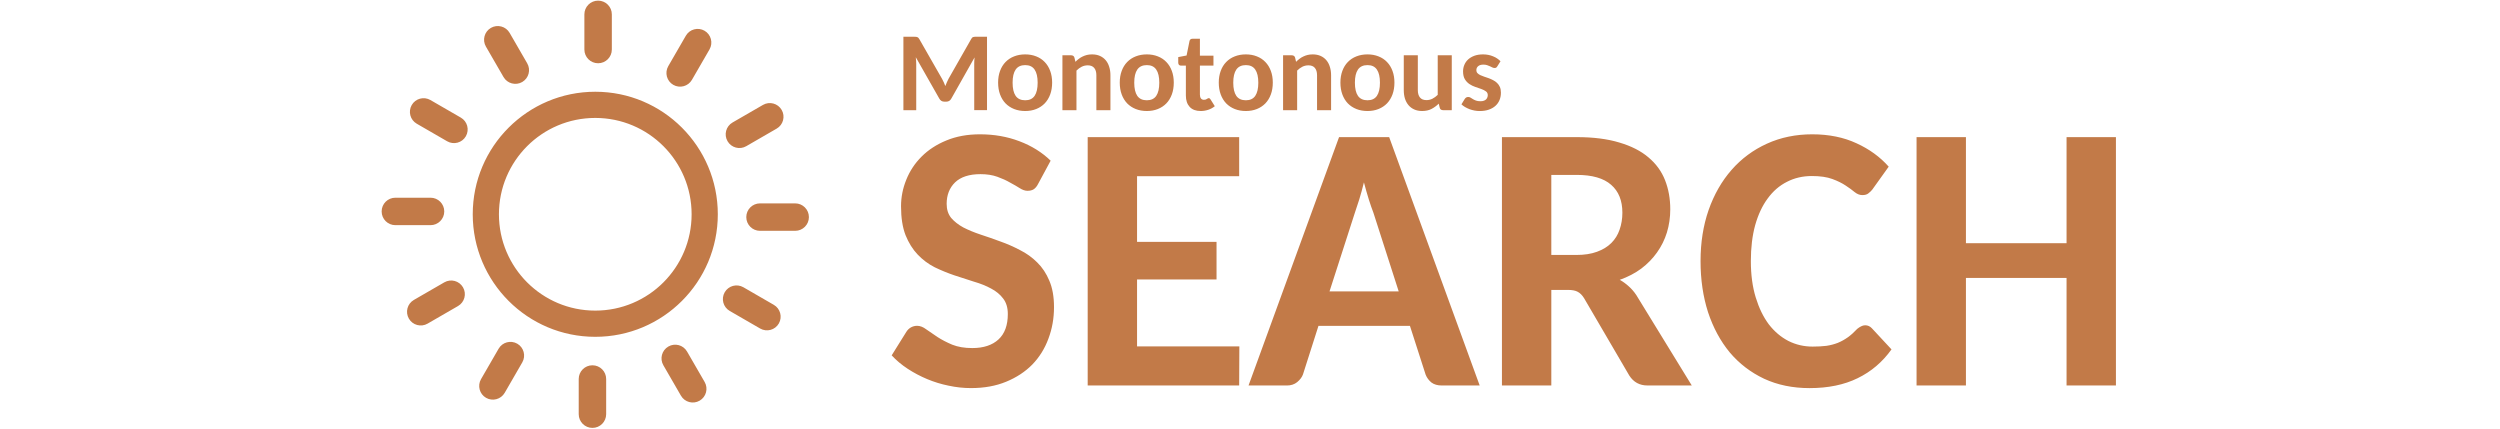
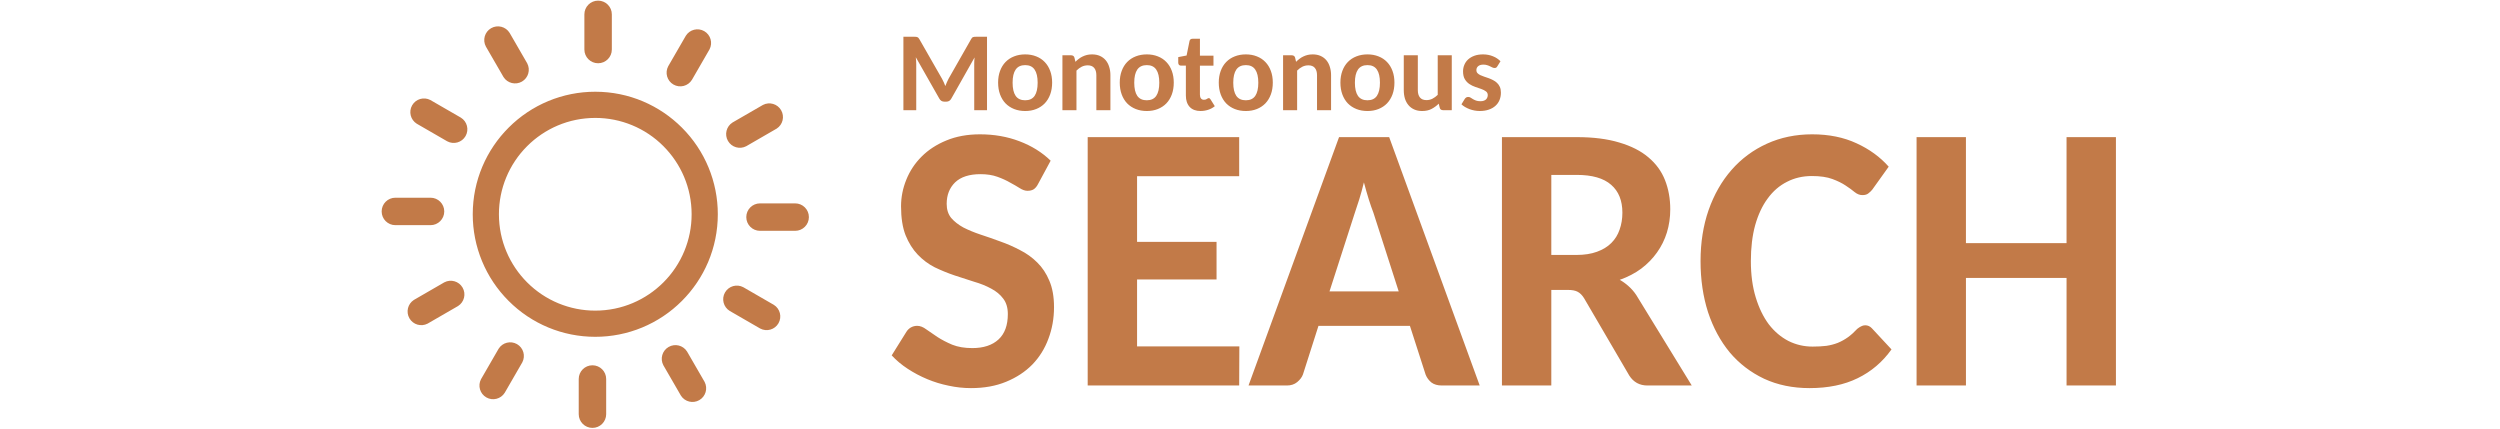
- <svg xmlns="http://www.w3.org/2000/svg" width="853.677" height="146.304" viewBox="0 0 225.869 38.71" version="1.1" id="svg1">
-   <defs id="defs1" />
-   <path d="M 43.901,4.21 C 43.558,3.619 43.761,2.862 44.351,2.519 44.941,2.177 45.699,2.378 46.042,2.969 l 1.589,2.75 c 0.343,0.59 0.14,1.348 -0.45,1.69 -0.59,0.343 -1.348,0.142 -1.69,-0.45 z m 9.88,4.079 c 3.058,0 5.824,1.238 7.828,3.243 2.002,2.004 3.243,4.772 3.243,7.828 0,3.058 -1.238,5.824 -3.243,7.828 -2.004,2.004 -4.77,3.243 -7.828,3.243 -3.058,0 -5.824,-1.238 -7.828,-3.243 -2.002,-2.004 -3.243,-4.77 -3.243,-7.828 0,-3.058 1.238,-5.824 3.243,-7.828 2.004,-2.002 4.772,-3.243 7.828,-3.243 z m 6.155,4.915 c -1.575,-1.575 -3.751,-2.549 -6.155,-2.549 -2.405,0 -4.581,0.975 -6.155,2.549 -1.575,1.575 -2.549,3.751 -2.549,6.155 0,2.405 0.975,4.581 2.549,6.155 1.575,1.575 3.751,2.549 6.155,2.549 2.405,0 4.581,-0.975 6.155,-2.549 1.575,-1.575 2.549,-3.751 2.549,-6.155 0,-2.405 -0.975,-4.581 -2.549,-6.155 z M 52.797,1.298 c 0,-0.685 0.555,-1.24 1.24,-1.24 0.685,0 1.24,0.555 1.24,1.24 v 3.177 c 0,0.685 -0.555,1.24 -1.24,1.24 -0.685,0 -1.24,-0.555 -1.24,-1.24 z m 9.166,1.932 c 0.339,-0.59 1.094,-0.795 1.686,-0.455 0.59,0.339 0.795,1.094 0.455,1.686 L 62.515,7.211 C 62.175,7.801 61.421,8.005 60.829,7.666 60.239,7.327 60.035,6.572 60.374,5.98 Z m 6.968,6.249 c 0.59,-0.343 1.348,-0.14 1.69,0.45 0.343,0.59 0.142,1.348 -0.45,1.69 l -2.75,1.589 c -0.59,0.343 -1.348,0.14 -1.69,-0.45 -0.343,-0.59 -0.142,-1.348 0.45,-1.69 z m 2.911,8.896 c 0.685,0 1.24,0.555 1.24,1.24 0,0.685 -0.555,1.24 -1.24,1.24 h -3.177 c -0.685,0 -1.24,-0.555 -1.24,-1.24 0,-0.685 0.555,-1.24 1.24,-1.24 z m -1.932,9.166 c 0.59,0.339 0.795,1.094 0.455,1.686 -0.339,0.59 -1.094,0.795 -1.686,0.455 l -2.75,-1.589 c -0.59,-0.339 -0.795,-1.094 -0.455,-1.686 0.339,-0.59 1.094,-0.795 1.686,-0.455 z m -6.249,6.968 c 0.343,0.59 0.14,1.348 -0.45,1.69 -0.59,0.343 -1.348,0.142 -1.69,-0.45 l -1.589,-2.75 c -0.343,-0.59 -0.14,-1.348 0.45,-1.69 0.59,-0.343 1.348,-0.142 1.69,0.45 z m -8.896,2.911 c 0,0.685 -0.555,1.24 -1.24,1.24 -0.685,0 -1.24,-0.555 -1.24,-1.24 V 34.243 c 0,-0.685 0.555,-1.24 1.24,-1.24 0.685,0 1.24,0.555 1.24,1.24 z m -9.166,-1.932 c -0.339,0.59 -1.094,0.795 -1.686,0.455 -0.59,-0.339 -0.795,-1.094 -0.455,-1.686 l 1.589,-2.75 c 0.339,-0.59 1.094,-0.795 1.686,-0.455 0.59,0.339 0.795,1.094 0.455,1.686 z m -6.968,-6.249 c -0.59,0.343 -1.348,0.14 -1.69,-0.45 -0.343,-0.59 -0.142,-1.348 0.45,-1.69 l 2.75,-1.589 c 0.59,-0.343 1.348,-0.14 1.69,0.45 0.343,0.59 0.142,1.348 -0.45,1.69 z m -2.911,-8.896 c -0.685,0 -1.24,-0.555 -1.24,-1.24 0,-0.685 0.555,-1.24 1.24,-1.24 h 3.177 c 0.685,0 1.24,0.555 1.24,1.24 0,0.685 -0.555,1.24 -1.24,1.24 z m 1.932,-9.166 C 37.062,10.838 36.858,10.083 37.197,9.492 37.536,8.901 38.291,8.697 38.883,9.036 l 2.75,1.589 c 0.59,0.339 0.795,1.094 0.455,1.686 -0.339,0.59 -1.094,0.795 -1.686,0.455 z" id="path1" style="fill:#c27a48;fill-opacity:1;stroke-width:0.161" />
-   <path d="m 85.112,7.122 q 0.17,0.315 0.295,0.654 0.07,-0.175 0.14,-0.34 0.07,-0.17 0.155,-0.325 l 2.043,-3.587 q 0.04,-0.075 0.08,-0.115 0.045,-0.045 0.095,-0.06 0.05,-0.02 0.115,-0.025 0.065,-0.005 0.15,-0.005 h 0.989 v 6.634 H 88.019 V 5.803 q 0,-0.135 0.005,-0.29 0.01,-0.16 0.025,-0.325 l -2.093,3.707 q -0.155,0.29 -0.455,0.29 h -0.185 q -0.305,0 -0.46,-0.29 L 82.739,5.169 q 0.02,0.17 0.03,0.335 0.01,0.16 0.01,0.3 v 4.151 h -1.159 v -6.634 h 0.994 q 0.085,0 0.145,0.005 0.065,0.005 0.115,0.025 0.055,0.02 0.095,0.06 0.045,0.04 0.085,0.115 l 2.058,3.597 z m 7.513,-2.208 q 0.544,0 0.994,0.18 0.45,0.175 0.769,0.51 0.32,0.33 0.495,0.804 0.175,0.47 0.175,1.054 0,0.594 -0.175,1.069 -0.175,0.475 -0.495,0.809 -0.32,0.33 -0.769,0.51 -0.45,0.18 -0.994,0.18 -0.549,0 -1.004,-0.18 -0.45,-0.18 -0.774,-0.51 -0.32,-0.335 -0.495,-0.809 -0.175,-0.475 -0.175,-1.069 0,-0.584 0.175,-1.054 0.175,-0.475 0.495,-0.804 0.325,-0.335 0.774,-0.51 0.455,-0.18 1.004,-0.18 z m 0,4.146 q 0.574,0 0.849,-0.4 0.275,-0.405 0.275,-1.189 0,-0.784 -0.275,-1.184 -0.275,-0.405 -0.849,-0.405 -0.584,0 -0.864,0.405 -0.275,0.4 -0.275,1.184 0,0.784 0.275,1.189 0.28,0.4 0.864,0.4 z m 3.362,0.894 V 4.994 h 0.779 q 0.12,0 0.2,0.055 0.085,0.055 0.11,0.17 l 0.085,0.365 q 0.15,-0.15 0.31,-0.27 0.16,-0.125 0.345,-0.21 0.185,-0.09 0.39,-0.14 0.21,-0.05 0.46,-0.05 0.405,0 0.714,0.14 0.31,0.14 0.52,0.39 0.21,0.25 0.315,0.599 0.11,0.345 0.11,0.754 V 9.954 H 99.054 V 6.797 q 0,-0.425 -0.195,-0.659 -0.195,-0.235 -0.584,-0.235 -0.29,0 -0.544,0.125 -0.25,0.125 -0.475,0.35 v 3.577 z m 7.628,-5.04 q 0.544,0 0.994,0.18 0.45,0.175 0.769,0.51 0.32,0.33 0.495,0.804 0.175,0.47 0.175,1.054 0,0.594 -0.175,1.069 -0.175,0.475 -0.495,0.809 -0.32,0.33 -0.769,0.51 -0.45,0.18 -0.994,0.18 -0.549,0 -1.004,-0.18 -0.45,-0.18 -0.774,-0.51 -0.32,-0.335 -0.495,-0.809 -0.175,-0.475 -0.175,-1.069 0,-0.584 0.175,-1.054 0.175,-0.475 0.495,-0.804 0.325,-0.335 0.774,-0.51 0.455,-0.18 1.004,-0.18 z m 0,4.146 q 0.574,0 0.849,-0.4 0.275,-0.405 0.275,-1.189 0,-0.784 -0.275,-1.184 -0.275,-0.405 -0.849,-0.405 -0.584,0 -0.864,0.405 -0.275,0.4 -0.275,1.184 0,0.784 0.275,1.189 0.28,0.4 0.864,0.4 z m 4.86,0.969 q -0.644,0 -0.989,-0.37 -0.345,-0.375 -0.345,-1.024 V 5.928 h -0.45 q -0.1,0 -0.17,-0.065 -0.07,-0.07 -0.07,-0.2 V 5.159 l 0.754,-0.145 0.265,-1.309 q 0.045,-0.205 0.28,-0.205 h 0.659 v 1.529 h 1.224 v 0.899 h -1.224 v 2.623 q 0,0.22 0.095,0.345 0.095,0.12 0.27,0.12 0.095,0 0.155,-0.02 0.065,-0.025 0.11,-0.055 0.045,-0.03 0.08,-0.05 0.04,-0.025 0.085,-0.025 0.055,0 0.09,0.03 0.035,0.025 0.075,0.085 l 0.385,0.614 q -0.26,0.215 -0.594,0.325 -0.33,0.11 -0.684,0.11 z m 4.086,-5.115 q 0.544,0 0.994,0.18 0.45,0.175 0.769,0.51 0.32,0.33 0.495,0.804 0.175,0.47 0.175,1.054 0,0.594 -0.175,1.069 -0.175,0.475 -0.495,0.809 -0.32,0.33 -0.769,0.51 -0.45,0.18 -0.994,0.18 -0.549,0 -1.004,-0.18 -0.45,-0.18 -0.774,-0.51 -0.32,-0.335 -0.495,-0.809 -0.175,-0.475 -0.175,-1.069 0,-0.584 0.175,-1.054 0.175,-0.475 0.495,-0.804 0.325,-0.335 0.774,-0.51 0.455,-0.18 1.004,-0.18 z m 0,4.146 q 0.574,0 0.849,-0.4 0.275,-0.405 0.275,-1.189 0,-0.784 -0.275,-1.184 -0.275,-0.405 -0.849,-0.405 -0.584,0 -0.864,0.405 -0.275,0.4 -0.275,1.184 0,0.784 0.275,1.189 0.28,0.4 0.864,0.4 z M 115.923,9.954 V 4.994 h 0.779 q 0.12,0 0.2,0.055 0.085,0.055 0.11,0.17 l 0.085,0.365 q 0.15,-0.15 0.31,-0.27 0.16,-0.125 0.345,-0.21 0.185,-0.09 0.39,-0.14 0.21,-0.05 0.46,-0.05 0.405,0 0.714,0.14 0.31,0.14 0.52,0.39 0.21,0.25 0.315,0.599 0.11,0.345 0.11,0.754 v 3.157 h -1.269 V 6.797 q 0,-0.425 -0.195,-0.659 -0.195,-0.235 -0.584,-0.235 -0.29,0 -0.544,0.125 -0.25,0.125 -0.475,0.35 v 3.577 z m 7.628,-5.04 q 0.544,0 0.994,0.18 0.45,0.175 0.769,0.51 0.32,0.33 0.495,0.804 0.175,0.47 0.175,1.054 0,0.594 -0.175,1.069 -0.175,0.475 -0.495,0.809 -0.32,0.33 -0.769,0.51 -0.45,0.18 -0.994,0.18 -0.549,0 -1.004,-0.18 -0.45,-0.18 -0.774,-0.51 -0.32,-0.335 -0.495,-0.809 -0.175,-0.475 -0.175,-1.069 0,-0.584 0.175,-1.054 0.175,-0.475 0.495,-0.804 0.325,-0.335 0.774,-0.51 0.455,-0.18 1.004,-0.18 z m 0,4.146 q 0.574,0 0.849,-0.4 0.275,-0.405 0.275,-1.189 0,-0.784 -0.275,-1.184 -0.275,-0.405 -0.849,-0.405 -0.584,0 -0.864,0.405 -0.275,0.4 -0.275,1.184 0,0.784 0.275,1.189 0.28,0.4 0.864,0.4 z m 4.546,-4.066 v 3.152 q 0,0.43 0.195,0.664 0.195,0.235 0.584,0.235 0.285,0 0.539,-0.125 0.255,-0.13 0.48,-0.35 V 4.994 h 1.269 v 4.96 h -0.779 q -0.12,0 -0.205,-0.055 -0.08,-0.06 -0.105,-0.175 l -0.09,-0.36 q -0.295,0.295 -0.654,0.48 -0.355,0.185 -0.844,0.185 -0.405,0 -0.714,-0.14 -0.31,-0.14 -0.52,-0.39 -0.21,-0.25 -0.32,-0.594 -0.105,-0.345 -0.105,-0.759 V 4.994 Z m 7.183,0.999 q -0.05,0.085 -0.11,0.12 -0.055,0.03 -0.14,0.03 -0.09,0 -0.19,-0.045 -0.095,-0.05 -0.215,-0.105 -0.115,-0.06 -0.265,-0.105 -0.15,-0.05 -0.345,-0.05 -0.3,0 -0.465,0.14 -0.165,0.135 -0.165,0.365 0,0.155 0.095,0.26 0.095,0.1 0.25,0.18 0.16,0.075 0.355,0.14 0.2,0.065 0.41,0.14 0.21,0.075 0.405,0.18 0.2,0.1 0.355,0.25 0.16,0.15 0.255,0.365 0.095,0.215 0.095,0.515 0,0.36 -0.125,0.664 -0.125,0.305 -0.37,0.525 -0.24,0.22 -0.599,0.345 -0.355,0.125 -0.824,0.125 -0.24,0 -0.475,-0.045 -0.235,-0.045 -0.45,-0.125 -0.215,-0.085 -0.405,-0.195 -0.185,-0.11 -0.32,-0.24 l 0.295,-0.48 q 0.055,-0.085 0.13,-0.135 0.075,-0.05 0.195,-0.05 0.11,0 0.205,0.06 0.1,0.06 0.215,0.135 0.115,0.07 0.275,0.13 0.16,0.06 0.4,0.06 0.18,0 0.305,-0.045 0.13,-0.045 0.205,-0.12 0.08,-0.08 0.115,-0.18 0.04,-0.1 0.04,-0.205 0,-0.22 -0.165,-0.34 -0.165,-0.125 -0.415,-0.215 -0.25,-0.09 -0.539,-0.185 -0.285,-0.095 -0.534,-0.26 -0.25,-0.165 -0.415,-0.435 -0.165,-0.27 -0.165,-0.714 0,-0.31 0.115,-0.584 0.115,-0.28 0.34,-0.49 0.23,-0.21 0.564,-0.335 0.34,-0.125 0.789,-0.125 0.245,0 0.475,0.045 0.23,0.045 0.43,0.13 0.205,0.08 0.37,0.195 0.17,0.115 0.3,0.25 z" id="text1" style="font-weight:bold;font-size:10.23px;font-family:Carlito;-inkscape-font-specification:'Carlito Bold';fill:#c27a48;stroke-width:0.853" aria-label="Monotonous" />
-   <path d="m 93.792,16.614 q -0.169,0.338 -0.406,0.49 -0.22,0.135 -0.558,0.135 -0.321,0 -0.693,-0.237 -0.372,-0.237 -0.879,-0.507 -0.49,-0.287 -1.149,-0.524 -0.659,-0.237 -1.521,-0.237 -1.521,0 -2.298,0.743 -0.76,0.743 -0.76,1.943 0,0.76 0.406,1.267 0.422,0.49 1.098,0.862 0.693,0.355 1.555,0.642 0.879,0.287 1.791,0.625 0.912,0.321 1.774,0.777 0.879,0.439 1.555,1.115 0.693,0.676 1.098,1.656 0.422,0.98 0.422,2.382 0,1.521 -0.507,2.856 -0.49,1.335 -1.453,2.332 -0.963,0.98 -2.366,1.555 -1.386,0.574 -3.177,0.574 -1.014,0 -2.028,-0.22 -0.997,-0.203 -1.926,-0.591 -0.929,-0.389 -1.757,-0.929 -0.828,-0.541 -1.453,-1.217 l 1.318,-2.112 q 0.152,-0.253 0.406,-0.406 0.27,-0.152 0.574,-0.152 0.406,0 0.828,0.321 0.439,0.304 1.014,0.693 0.574,0.372 1.335,0.693 0.76,0.304 1.808,0.304 1.521,0 2.366,-0.777 0.845,-0.777 0.845,-2.298 0,-0.862 -0.422,-1.402 -0.406,-0.541 -1.081,-0.896 -0.676,-0.372 -1.555,-0.625 -0.862,-0.27 -1.774,-0.574 -0.896,-0.304 -1.774,-0.727 -0.862,-0.439 -1.538,-1.149 -0.676,-0.71 -1.098,-1.757 -0.406,-1.048 -0.406,-2.602 0,-1.233 0.473,-2.399 0.473,-1.183 1.386,-2.095 0.912,-0.912 2.23,-1.453 1.335,-0.558 3.041,-0.558 1.926,0 3.565,0.625 1.656,0.625 2.822,1.757 z m 18.164,-4.224 v 3.531 h -9.226 v 5.931 h 7.181 v 3.396 h -7.181 v 6.049 h 9.243 l -0.017,3.531 H 98.27 V 12.389 Z m 21.73,22.439 h -3.413 q -0.591,0 -0.946,-0.27 -0.355,-0.287 -0.524,-0.71 l -1.419,-4.41 h -8.263 l -1.402,4.393 q -0.135,0.372 -0.524,0.693 -0.372,0.304 -0.929,0.304 h -3.464 l 8.178,-22.439 h 4.528 z m -13.568,-8.499 h 6.252 l -2.281,-7.097 q -0.203,-0.524 -0.422,-1.217 -0.22,-0.71 -0.439,-1.538 -0.203,0.828 -0.422,1.538 -0.22,0.71 -0.406,1.233 z m 20.04,-0.135 v 8.634 h -4.461 V 12.389 h 6.759 q 2.247,0 3.853,0.49 1.605,0.473 2.619,1.335 1.031,0.862 1.504,2.061 0.473,1.2 0.473,2.636 0,1.098 -0.304,2.095 -0.304,0.98 -0.896,1.808 -0.575,0.811 -1.419,1.453 -0.845,0.625 -1.943,1.014 0.422,0.237 0.794,0.574 0.372,0.321 0.693,0.794 l 5.018,8.178 h -4.005 q -1.065,0 -1.639,-0.896 l -4.089,-6.995 q -0.253,-0.406 -0.575,-0.574 -0.304,-0.169 -0.879,-0.169 z m 0,-3.16 h 2.264 q 1.081,0 1.859,-0.287 0.794,-0.287 1.301,-0.794 0.507,-0.507 0.743,-1.2 0.253,-0.71 0.253,-1.538 0,-1.639 -1.014,-2.518 -1.014,-0.896 -3.109,-0.896 h -2.298 z m 28.353,6.353 q 0.355,0 0.608,0.27 l 1.774,1.909 q -1.217,1.707 -3.058,2.602 -1.825,0.896 -4.343,0.896 -2.281,0 -4.106,-0.845 -1.825,-0.862 -3.109,-2.382 -1.267,-1.538 -1.96,-3.633 -0.676,-2.112 -0.676,-4.613 0,-2.518 0.727,-4.613 0.743,-2.112 2.078,-3.633 1.335,-1.521 3.194,-2.366 1.859,-0.845 4.089,-0.845 2.264,0 4.005,0.811 1.74,0.794 2.906,2.112 l -1.487,2.078 q -0.152,0.186 -0.355,0.338 -0.186,0.152 -0.541,0.152 -0.355,0 -0.693,-0.27 -0.321,-0.27 -0.811,-0.591 -0.473,-0.321 -1.2,-0.591 -0.727,-0.27 -1.859,-0.27 -1.233,0 -2.247,0.524 -1.014,0.507 -1.74,1.504 -0.727,0.98 -1.132,2.416 -0.389,1.419 -0.389,3.244 0,1.842 0.439,3.278 0.439,1.436 1.183,2.433 0.76,0.98 1.774,1.504 1.014,0.507 2.18,0.507 0.693,0 1.25,-0.068 0.558,-0.084 1.031,-0.27 0.49,-0.203 0.912,-0.507 0.422,-0.304 0.845,-0.76 0.169,-0.135 0.338,-0.22 0.186,-0.101 0.372,-0.101 z m 22.659,5.441 h -4.461 v -9.716 h -9.091 v 9.716 h -4.461 V 12.389 h 4.461 v 9.581 h 9.091 v -9.581 h 4.461 z" id="text1-1" style="font-weight:bold;font-size:34.605px;font-family:Carlito;-inkscape-font-specification:'Carlito Bold';fill:#c27a48;stroke-width:0.766" aria-label="SEARCH" />
+ <svg width="853.677" height="146.304" viewBox="0 0 225.869 38.71">
+   <path d="M43.9 4.21a1.238 1.238 0 0 1 2.142-1.24l1.589 2.75a1.238 1.238 0 0 1-2.141 1.24zm9.881 4.078c3.058 0 5.824 1.239 7.828 3.243a11.043 11.043 0 0 1 3.243 7.828c0 3.058-1.239 5.824-3.243 7.828a11.033 11.033 0 0 1-7.828 3.243 11.033 11.033 0 0 1-7.828-3.243 11.04 11.04 0 0 1-3.242-7.828c0-3.058 1.238-5.824 3.242-7.828a11.043 11.043 0 0 1 7.828-3.243zm6.156 4.916a8.678 8.678 0 0 0-6.156-2.55c-2.404 0-4.58.975-6.155 2.55a8.678 8.678 0 0 0-2.55 6.155c0 2.405.975 4.58 2.55 6.155a8.678 8.678 0 0 0 6.155 2.55c2.405 0 4.58-.975 6.156-2.55a8.678 8.678 0 0 0 2.549-6.155c0-2.405-.975-4.58-2.55-6.155zm-7.14-11.906a1.24 1.24 0 1 1 2.48 0v3.177a1.24 1.24 0 1 1-2.48 0zm9.166 1.932a1.235 1.235 0 0 1 2.14 1.23l-1.588 2.75a1.235 1.235 0 0 1-2.141-1.23Zm6.968 6.249a1.238 1.238 0 0 1 1.24 2.14l-2.75 1.59a1.238 1.238 0 0 1-1.24-2.141zm2.91 8.896a1.24 1.24 0 1 1 0 2.48h-3.176a1.24 1.24 0 1 1 0-2.48zm-1.93 9.166a1.235 1.235 0 0 1-1.231 2.14l-2.75-1.588a1.235 1.235 0 0 1 1.23-2.141zm-6.25 6.967a1.238 1.238 0 0 1-2.14 1.24l-1.59-2.75a1.238 1.238 0 0 1 2.141-1.24zm-8.895 2.912a1.24 1.24 0 1 1-2.48 0v-3.177a1.24 1.24 0 1 1 2.48 0zm-9.167-1.932a1.235 1.235 0 0 1-2.14-1.23l1.589-2.75a1.235 1.235 0 0 1 2.14 1.23zm-6.967-6.249a1.238 1.238 0 0 1-1.24-2.14l2.75-1.59a1.238 1.238 0 0 1 1.24 2.141zm-2.911-8.896a1.24 1.24 0 1 1 0-2.48h3.176a1.24 1.24 0 1 1 0 2.48zm1.931-9.166a1.235 1.235 0 0 1 1.23-2.14l2.751 1.588a1.235 1.235 0 0 1-1.23 2.141z" fill="#c27a48" fill-opacity="1" stroke-width=".161" />
+   <path d="M85.112 7.122q.17.315.295.654.07-.174.14-.34.07-.17.154-.324l2.043-3.587q.04-.074.08-.114.045-.045.095-.06.05-.02.115-.025.065-.005.15-.005h.99v6.633h-1.155v-4.15q0-.136.005-.29.01-.16.025-.325l-2.093 3.706q-.155.29-.454.29h-.185q-.305 0-.46-.29L82.74 5.17q.02.17.03.335.01.16.01.3v4.15H81.62V3.321h.994q.085 0 .145.005.065.005.115.025.055.02.095.06.045.04.085.114l2.058 3.597zm7.513-2.208q.544 0 .994.18.45.175.77.51.319.33.494.804.175.47.175 1.054 0 .594-.175 1.069-.175.474-.495.809-.32.33-.77.51-.449.18-.993.18-.55 0-1.004-.18-.45-.18-.774-.51-.32-.335-.495-.81-.175-.474-.175-1.068 0-.585.175-1.054.175-.475.495-.805.324-.334.774-.509.454-.18 1.004-.18zm0 4.146q.574 0 .85-.4.274-.404.274-1.188 0-.785-.275-1.184-.275-.405-.85-.405-.584 0-.863.405-.275.4-.275 1.184 0 .784.275 1.189.28.4.864.4zm3.362.894v-4.96h.779q.12 0 .2.055.085.055.11.17l.085.365q.15-.15.31-.27.16-.125.344-.21.185-.09.39-.14.21-.05.46-.05.404 0 .714.14.31.14.519.39.21.25.315.6.11.344.11.753v3.157h-1.27V6.797q0-.424-.194-.659-.195-.235-.584-.235-.29 0-.545.125-.25.125-.474.35v3.576zm7.628-5.04q.544 0 .994.18.45.175.769.51.32.33.494.804.175.47.175 1.054 0 .594-.175 1.069-.174.474-.494.809-.32.33-.77.51-.449.18-.993.18-.55 0-1.005-.18-.45-.18-.774-.51-.32-.335-.494-.81-.175-.474-.175-1.068 0-.585.175-1.054.175-.475.494-.805.325-.334.774-.509.455-.18 1.005-.18zm0 4.146q.574 0 .849-.4.275-.404.275-1.188 0-.785-.275-1.184-.275-.405-.85-.405-.584 0-.864.405-.274.4-.274 1.184 0 .784.274 1.189.28.4.865.4zm4.86.97q-.644 0-.99-.37-.344-.375-.344-1.024V5.928h-.45q-.1 0-.17-.065-.07-.07-.07-.2V5.16l.755-.145.265-1.309q.045-.205.28-.205h.66V5.03h1.223v.9h-1.224V8.55q0 .22.095.344.095.12.27.12.095 0 .155-.02.064-.025.11-.055.044-.03.08-.05.04-.025.084-.025.055 0 .09.03.035.025.075.085l.385.615q-.26.215-.595.324-.33.11-.684.11zm4.086-5.116q.545 0 .994.18.45.175.77.51.32.33.494.804.175.47.175 1.054 0 .594-.175 1.069-.175.474-.495.809-.32.33-.769.51-.45.18-.994.18-.55 0-1.004-.18-.45-.18-.774-.51-.32-.335-.495-.81-.175-.474-.175-1.068 0-.585.175-1.054.175-.475.495-.805.325-.334.774-.509.455-.18 1.004-.18zm0 4.146q.575 0 .85-.4.274-.404.274-1.188 0-.785-.275-1.184-.274-.405-.849-.405-.584 0-.864.405-.275.4-.275 1.184 0 .784.275 1.189.28.4.864.4zm3.362.894v-4.96h.78q.12 0 .2.055.084.055.109.17l.085.365q.15-.15.31-.27.16-.125.344-.21.185-.09.39-.14.21-.05.46-.05.404 0 .714.14.31.14.52.39.21.25.314.6.11.344.11.753v3.157h-1.269V6.797q0-.424-.195-.659-.195-.235-.584-.235-.29 0-.545.125-.25.125-.474.35v3.576zm7.628-5.04q.544 0 .994.18.45.175.77.51.319.33.494.804.175.47.175 1.054 0 .594-.175 1.069-.175.474-.495.809-.32.33-.77.51-.449.18-.993.18-.55 0-1.004-.18-.45-.18-.774-.51-.32-.335-.495-.81-.175-.474-.175-1.068 0-.585.175-1.054.175-.475.495-.805.324-.334.774-.509.454-.18 1.004-.18zm0 4.146q.574 0 .849-.4.275-.404.275-1.188 0-.785-.275-1.184-.275-.405-.85-.405-.584 0-.863.405-.275.4-.275 1.184 0 .784.275 1.189.28.4.864.4zm4.546-4.066v3.152q0 .43.194.664.195.235.585.235.285 0 .54-.125.254-.13.479-.35V4.995h1.269v4.96h-.78q-.12 0-.204-.055-.08-.06-.105-.174l-.09-.36q-.295.295-.655.48-.354.184-.844.184-.404 0-.714-.14-.31-.14-.52-.39-.21-.249-.32-.594-.104-.344-.104-.759V4.994Zm7.183 1q-.05.084-.11.119-.055.03-.14.03-.09 0-.19-.045-.095-.05-.215-.105-.114-.06-.264-.105-.15-.05-.345-.05-.3 0-.465.14-.164.135-.164.365 0 .155.095.26.094.1.25.18.16.074.354.14.2.064.41.14.21.074.404.179.2.1.355.25.16.15.255.364.094.215.094.515 0 .36-.124.664-.125.305-.37.525-.24.22-.6.344-.354.125-.824.125-.24 0-.474-.045-.235-.045-.45-.125-.215-.084-.404-.194-.185-.11-.32-.24l.295-.48q.054-.085.13-.135.074-.05.194-.05.11 0 .205.06.1.06.215.135.115.07.275.13.16.06.4.06.18 0 .304-.045.13-.045.205-.12.08-.08.115-.18.04-.1.04-.204 0-.22-.165-.34-.165-.125-.415-.215-.25-.09-.54-.185-.284-.095-.534-.26-.25-.164-.414-.434-.165-.27-.165-.714 0-.31.115-.585.115-.28.34-.49.23-.21.564-.334.34-.125.79-.125.244 0 .474.045.23.045.43.13.204.08.369.195.17.115.3.25z" aria-label="Monotonous" style="-inkscape-font-specification:&quot;Carlito Bold&quot;" font-weight="700" font-size="10.23px" font-family="Carlito" fill="#c27a48" stroke-width=".853" />
+   <path d="M93.792 16.614q-.169.337-.405.49-.22.135-.558.135-.32 0-.693-.237-.371-.236-.878-.507-.49-.287-1.15-.524-.658-.236-1.52-.236-1.52 0-2.298.743-.76.744-.76 1.944 0 .76.405 1.267.423.49 1.098.862.693.354 1.555.642.879.287 1.791.625.912.32 1.774.777.879.44 1.555 1.115.693.676 1.098 1.656.422.98.422 2.383 0 1.52-.506 2.855-.49 1.335-1.454 2.332-.963.98-2.365 1.555-1.386.574-3.177.574-1.014 0-2.027-.22-.997-.202-1.927-.591-.929-.389-1.757-.93-.828-.54-1.453-1.216l1.318-2.112q.152-.253.405-.406.27-.152.575-.152.405 0 .828.321.44.305 1.014.693.574.372 1.334.693.76.304 1.808.304 1.521 0 2.366-.777.845-.777.845-2.298 0-.862-.423-1.403-.405-.54-1.08-.895-.677-.372-1.555-.625-.862-.27-1.775-.575-.895-.304-1.774-.726-.862-.44-1.537-1.15-.676-.71-1.099-1.757-.405-1.047-.405-2.602 0-1.233.473-2.4.473-1.182 1.385-2.094.913-.913 2.23-1.454 1.336-.557 3.042-.557 1.927 0 3.566.625 1.655.625 2.821 1.757zm18.165-4.225v3.532h-9.226v5.93h7.181v3.397h-7.181v6.049h9.242l-.016 3.532H98.27v-22.44Zm21.73 22.44h-3.414q-.591 0-.946-.27-.355-.288-.524-.71l-1.42-4.41h-8.262l-1.403 4.393q-.135.371-.523.692-.372.305-.93.305h-3.464l8.179-22.44h4.528zm-13.57-8.5h6.253l-2.281-7.096q-.203-.524-.423-1.217-.22-.71-.44-1.538-.202.828-.422 1.538-.22.71-.405 1.233zm20.04-.135v8.635h-4.46v-22.44h6.759q2.247 0 3.852.49 1.605.473 2.62 1.335 1.03.862 1.503 2.062.473 1.2.473 2.636 0 1.098-.304 2.095-.304.98-.896 1.808-.574.81-1.419 1.453-.845.625-1.943 1.014.422.236.794.574.372.321.693.794l5.018 8.179h-4.004q-1.065 0-1.64-.896l-4.088-6.995q-.254-.406-.575-.575-.304-.169-.879-.169zm0-3.16h2.265q1.081 0 1.859-.287.794-.287 1.3-.794.508-.507.744-1.2.254-.71.254-1.537 0-1.64-1.014-2.518-1.014-.896-3.11-.896h-2.297zm28.354 6.354q.355 0 .608.27l1.774 1.91q-1.216 1.706-3.058 2.602-1.825.895-4.343.895-2.28 0-4.106-.845-1.824-.862-3.109-2.382-1.267-1.538-1.96-3.633-.676-2.112-.676-4.613 0-2.518.727-4.613.744-2.112 2.078-3.633 1.335-1.52 3.194-2.365 1.859-.845 4.089-.845 2.264 0 4.005.81 1.74.795 2.906 2.113l-1.487 2.078q-.152.186-.355.338-.186.152-.54.152-.355 0-.693-.27-.321-.27-.811-.591-.474-.321-1.2-.592-.727-.27-1.859-.27-1.233 0-2.247.524-1.014.507-1.74 1.503-.727.98-1.133 2.417-.388 1.42-.388 3.244 0 1.842.44 3.278.438 1.436 1.182 2.433.76.98 1.774 1.504 1.014.507 2.18.507.693 0 1.25-.068.558-.084 1.03-.27.49-.203.913-.507.423-.304.845-.76.17-.135.338-.22.186-.101.372-.101zm22.659 5.44h-4.461v-9.715h-9.09v9.716h-4.461v-22.44h4.46v9.58h9.09v-9.58h4.462z" aria-label="SEARCH" style="-inkscape-font-specification:&quot;Carlito Bold&quot;" font-weight="700" font-size="34.605px" font-family="Carlito" fill="#c27a48" stroke-width=".766" />
</svg>
